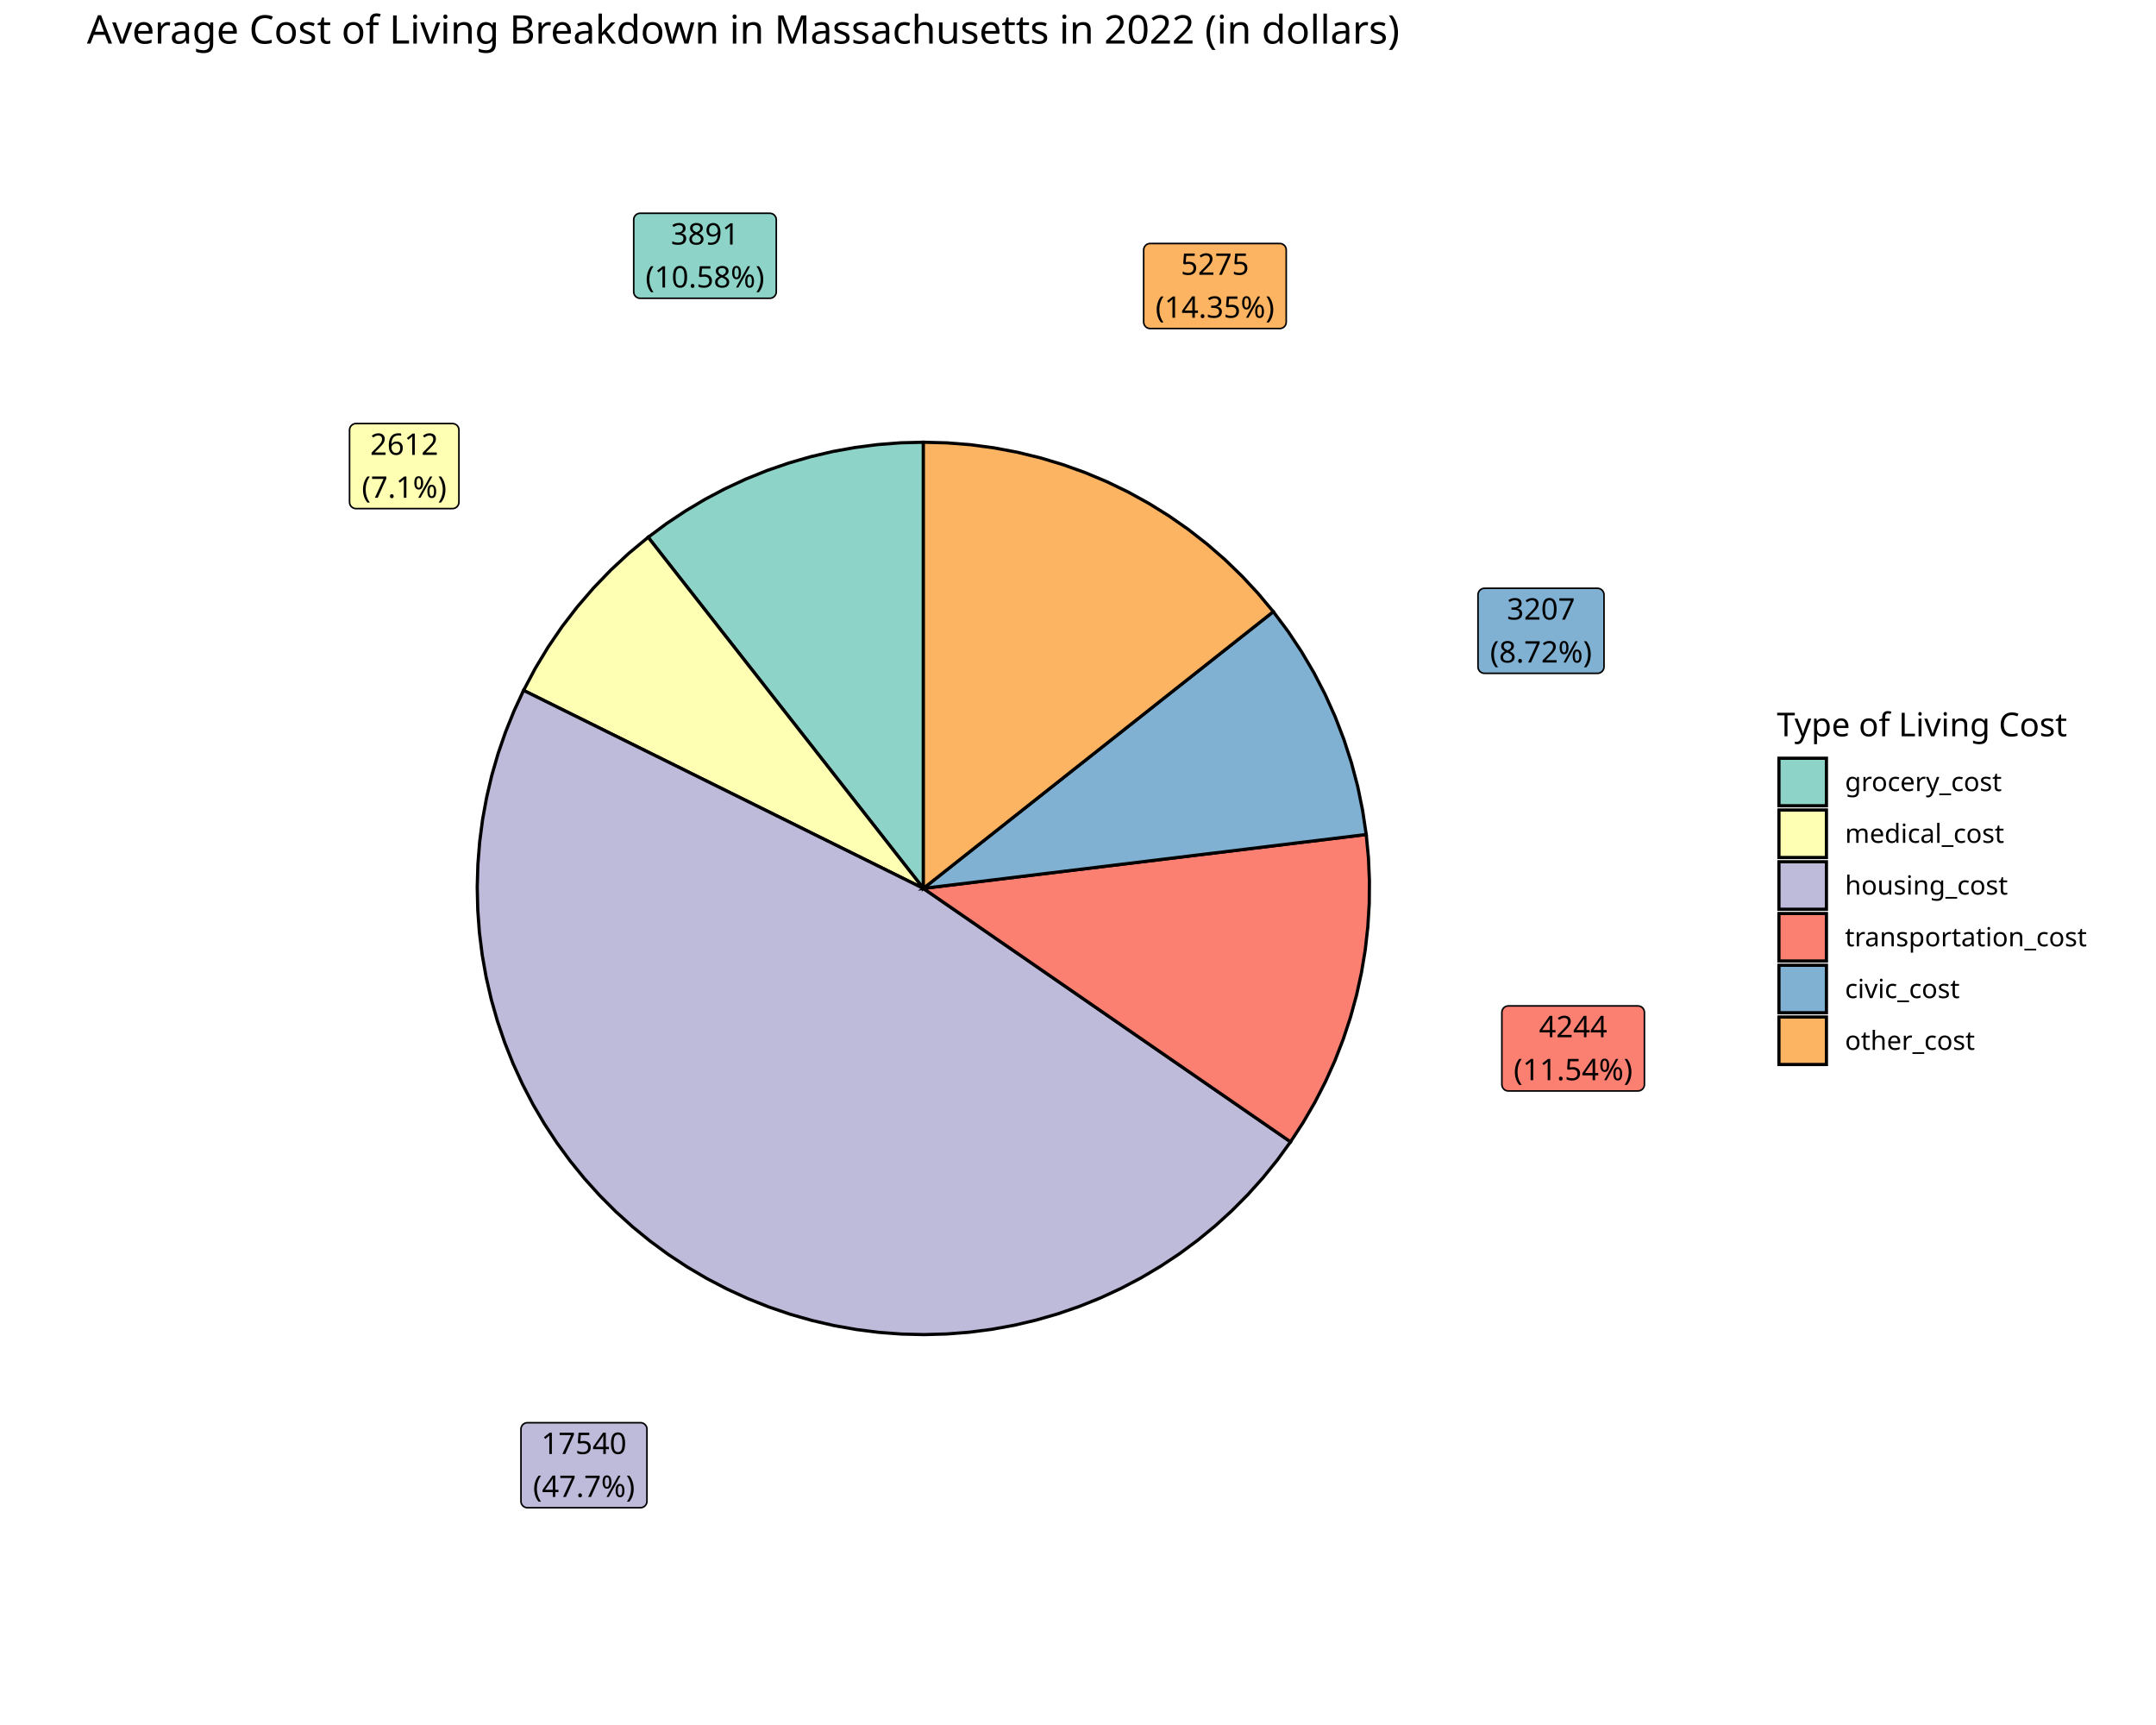
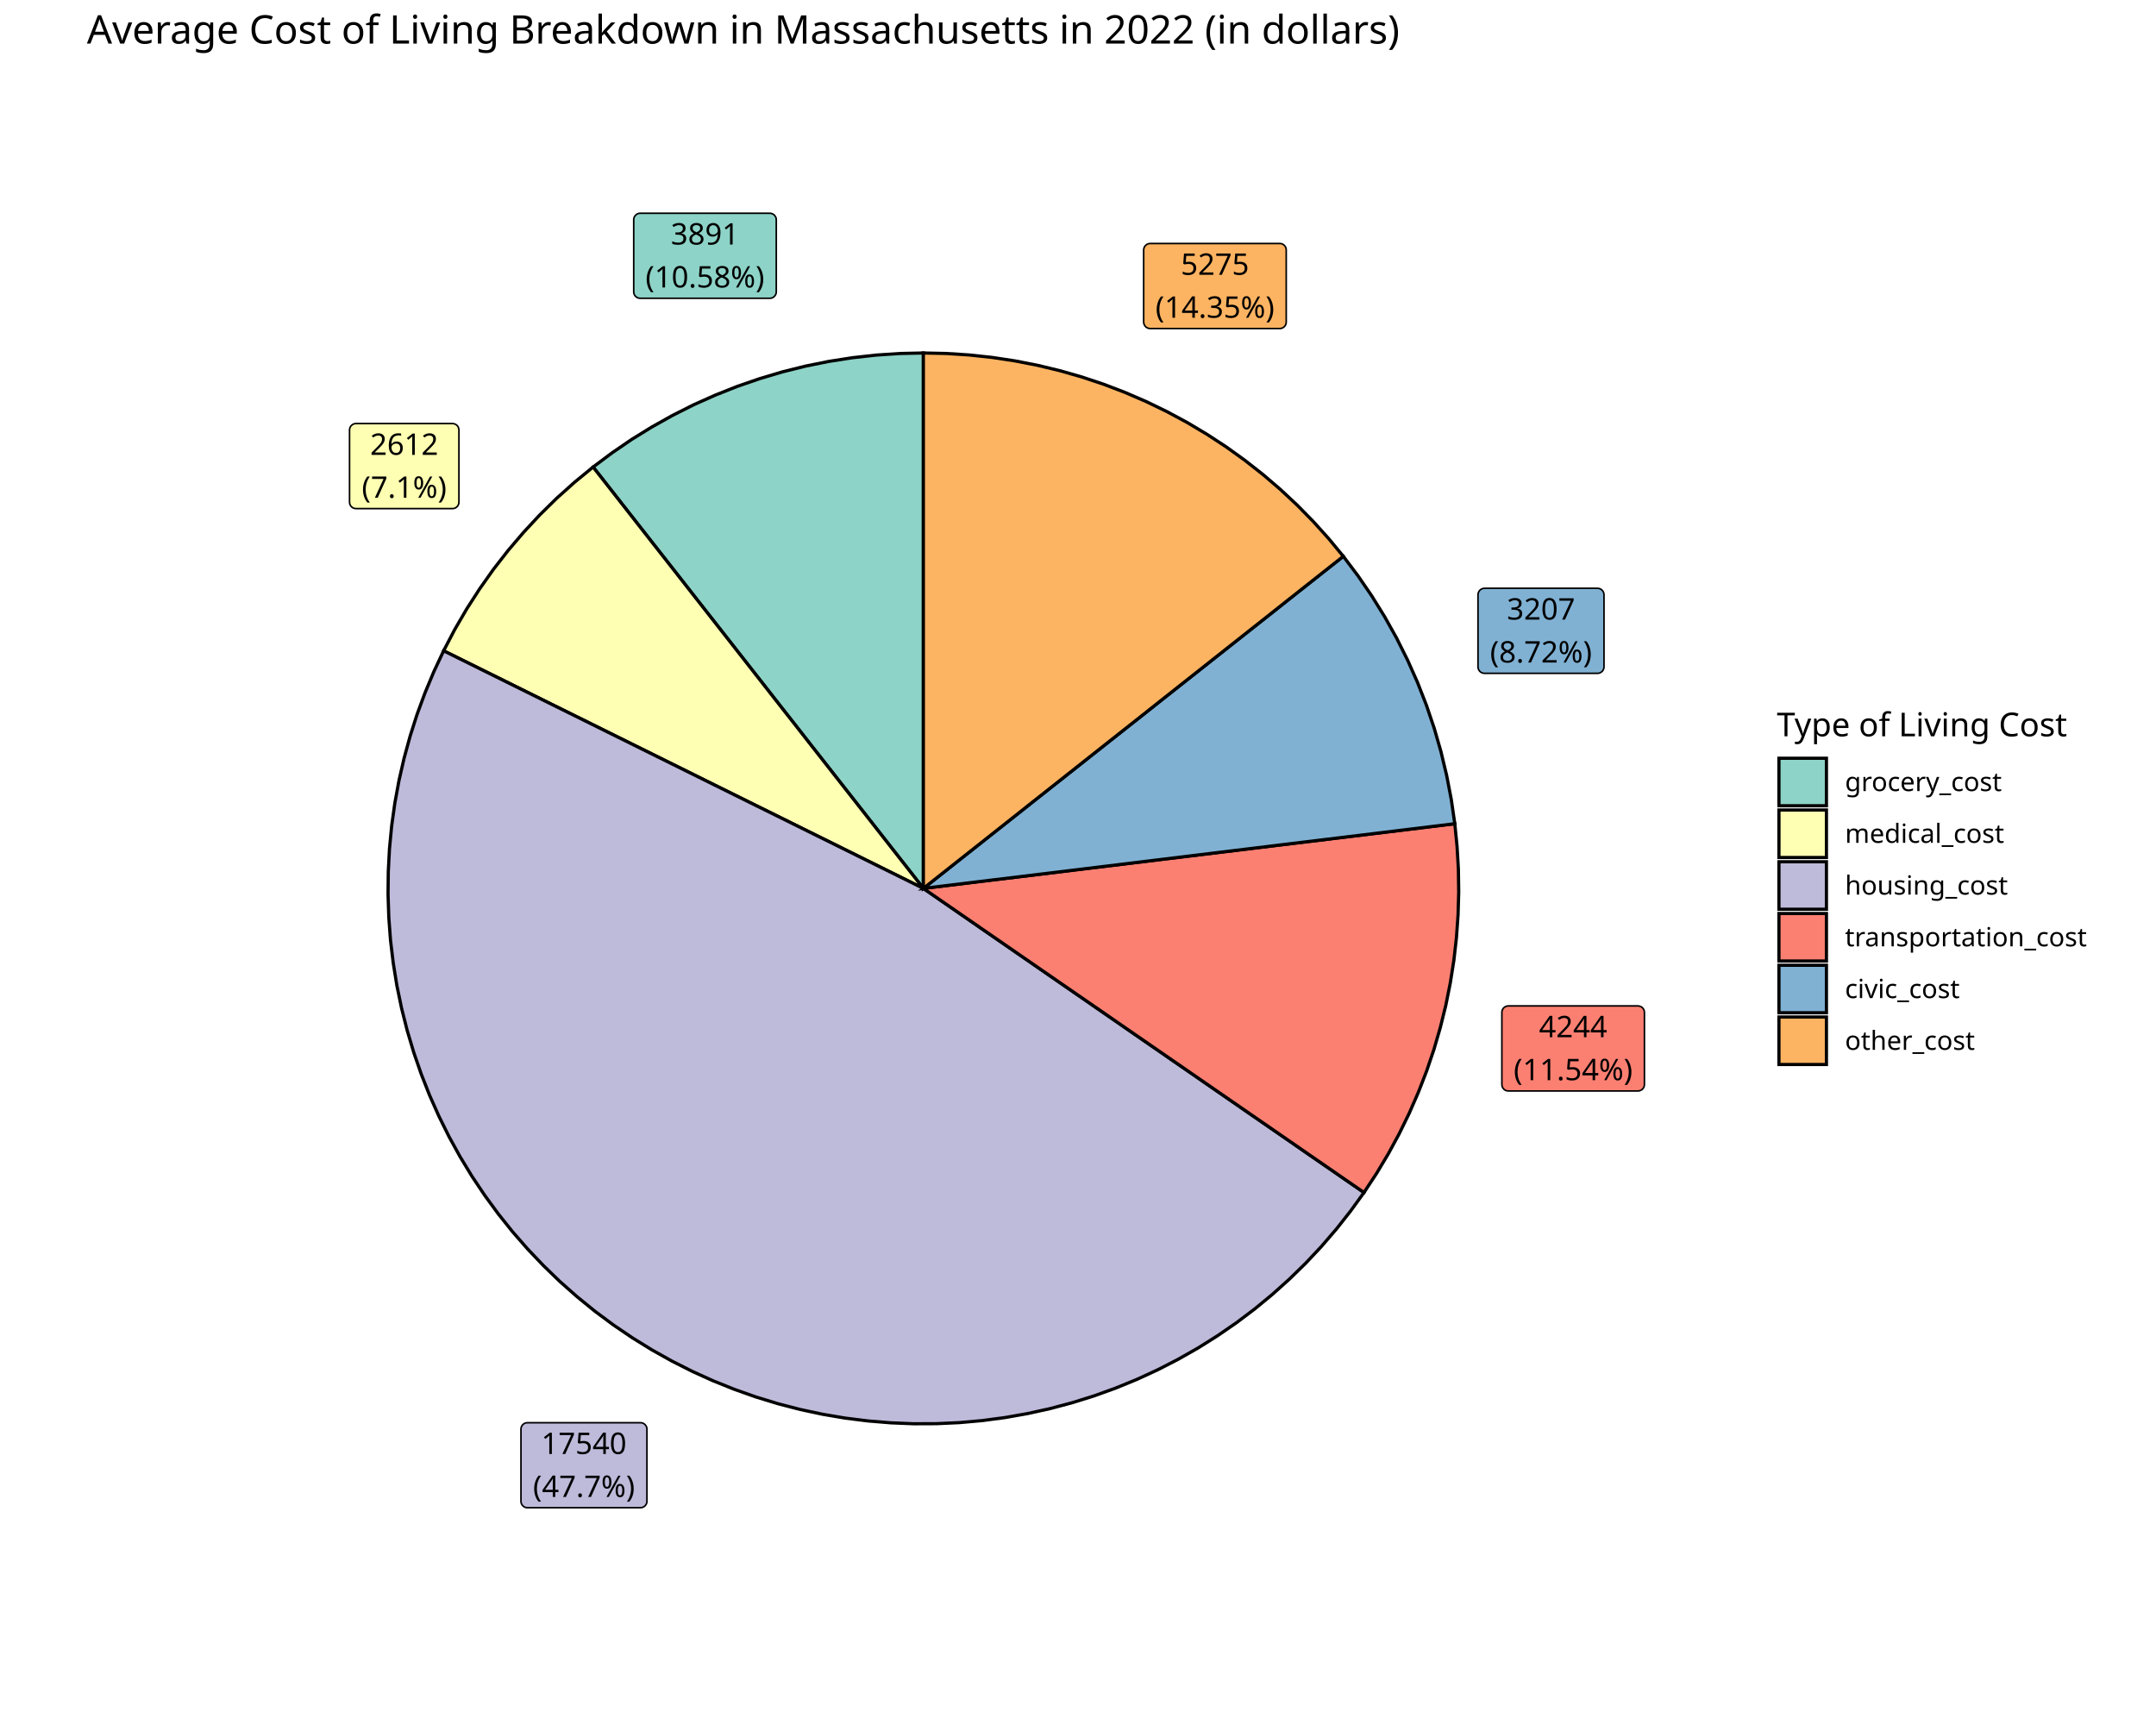
<svg xmlns="http://www.w3.org/2000/svg" class="svglite" data-engine-version="2.0" width="720.00pt" height="576.00pt" viewBox="0 0 720.00 576.00">
  <defs>
    <style type="text/css">
    .svglite line, .svglite polyline, .svglite polygon, .svglite path, .svglite rect, .svglite circle {
      fill: none;
      stroke: #000000;
      stroke-linecap: round;
      stroke-linejoin: round;
      stroke-miterlimit: 10.00;
    }
  </style>
  </defs>
  <rect width="100%" height="100%" style="stroke: none; fill: #FFFFFF;" />
  <defs>
    <clipPath id="cpMC4wMHw3MjAuMDB8MC4wMHw1NzYuMDA=">
      <rect x="0.00" y="0.00" width="720.00" height="576.00" />
    </clipPath>
  </defs>
  <g clip-path="url(#cpMC4wMHw3MjAuMDB8MC4wMHw1NzYuMDA=)">
</g>
  <defs>
    <clipPath id="cpMjkuMDF8NTg3LjcxfDE3LjMwfDU3Ni4wMA==">
      <rect x="29.01" y="17.30" width="558.70" height="558.70" />
    </clipPath>
  </defs>
  <g clip-path="url(#cpMjkuMDF8NTg3LjcxfDE3LjMwfDU3Ni4wMA==)">
-     <polygon points="308.36,296.65 308.36,288.81 308.36,280.97 308.36,273.13 308.36,265.29 308.36,257.45 308.36,249.60 308.36,241.76 308.36,233.92 308.36,226.08 308.36,218.24 308.36,210.40 308.36,202.56 308.36,194.71 308.36,186.87 308.36,179.03 308.36,171.19 308.36,163.35 308.36,155.51 308.36,147.67 300.74,147.86 293.15,148.45 285.59,149.42 278.09,150.77 270.68,152.51 263.36,154.63 256.16,157.11 249.09,159.96 242.18,163.17 235.44,166.73 228.90,170.63 222.56,174.85 216.45,179.40 221.28,185.57 226.12,191.74 230.96,197.91 235.80,204.08 240.63,210.25 245.47,216.42 250.31,222.60 255.15,228.77 259.98,234.94 264.82,241.11 269.66,247.28 274.50,253.45 279.33,259.62 284.17,265.80 289.01,271.97 293.85,278.14 298.68,284.31 303.52,290.48 308.36,296.65 308.36,296.65 " style="stroke-width: 1.07; stroke-linecap: butt; stroke-linejoin: miter; fill: #8DD3C7;" />
-     <polygon points="308.36,296.65 303.52,290.48 298.68,284.31 293.85,278.14 289.01,271.97 284.17,265.80 279.33,259.62 274.50,253.45 269.66,247.28 264.82,241.11 259.98,234.94 255.15,228.77 250.31,222.60 245.47,216.42 240.63,210.25 235.80,204.08 230.96,197.91 226.12,191.74 221.28,185.57 216.45,179.40 210.05,184.70 203.97,190.36 198.20,196.34 192.78,202.64 187.72,209.22 183.04,216.08 178.74,223.20 174.85,230.53 181.87,234.01 188.90,237.49 195.93,240.97 202.95,244.45 209.98,247.93 217.01,251.41 224.04,254.89 231.06,258.37 238.09,261.85 245.12,265.33 252.14,268.81 259.17,272.29 266.20,275.77 273.22,279.25 280.25,282.73 287.28,286.21 294.30,289.69 301.33,293.17 308.36,296.65 308.36,296.65 " style="stroke-width: 1.07; stroke-linecap: butt; stroke-linejoin: miter; fill: #FFFFB3;" />
-     <polygon points="308.36,296.65 301.33,293.17 294.30,289.69 287.28,286.21 280.25,282.73 273.22,279.25 266.20,275.77 259.17,272.29 252.14,268.81 245.12,265.33 238.09,261.85 231.06,258.37 224.04,254.89 217.01,251.41 209.98,247.93 202.95,244.45 195.93,240.97 188.90,237.49 181.87,234.01 174.85,230.53 171.66,237.40 168.83,244.42 166.36,251.57 164.25,258.84 162.52,266.21 161.16,273.65 160.18,281.16 159.59,288.70 159.37,296.27 159.55,303.83 160.10,311.38 161.04,318.89 162.36,326.34 164.06,333.72 166.13,341.00 168.56,348.16 171.36,355.20 174.51,362.08 178.00,368.79 181.83,375.32 185.99,381.64 190.46,387.74 195.24,393.61 200.31,399.23 205.66,404.59 211.27,409.66 217.14,414.45 223.24,418.93 229.56,423.09 236.08,426.93 242.79,430.43 249.67,433.59 256.70,436.39 263.86,438.84 271.14,440.91 278.51,442.62 285.96,443.94 293.47,444.89 301.02,445.46 308.58,445.64 316.15,445.43 323.69,444.85 331.20,443.88 338.65,442.53 346.01,440.80 353.29,438.70 360.44,436.24 367.46,433.41 374.33,430.23 381.03,426.71 387.54,422.85 393.85,418.67 399.93,414.17 405.78,409.37 411.38,404.28 416.71,398.91 421.77,393.27 426.53,387.39 430.98,381.27 424.53,376.82 418.07,372.36 411.62,367.91 405.17,363.46 398.71,359.00 392.26,354.55 385.80,350.10 379.35,345.64 372.90,341.19 366.44,336.73 359.99,332.28 353.54,327.83 347.08,323.37 340.63,318.92 334.17,314.47 327.72,310.01 321.27,305.56 314.81,301.11 308.36,296.65 308.36,296.65 " style="stroke-width: 1.07; stroke-linecap: butt; stroke-linejoin: miter; fill: #BEBADA;" />
-     <polygon points="308.36,296.65 314.81,301.11 321.27,305.56 327.72,310.01 334.17,314.47 340.63,318.92 347.08,323.37 353.54,327.83 359.99,332.28 366.44,336.73 372.90,341.19 379.35,345.64 385.80,350.10 392.26,354.55 398.71,359.00 405.17,363.46 411.62,367.91 418.07,372.36 424.53,376.82 430.98,381.27 435.20,374.81 439.07,368.14 442.60,361.27 445.77,354.24 448.56,347.05 450.98,339.72 453.02,332.28 454.67,324.74 455.93,317.13 456.79,309.46 457.26,301.76 457.32,294.04 456.99,286.33 456.25,278.65 448.47,279.60 440.68,280.55 432.90,281.49 425.12,282.44 417.33,283.39 409.55,284.34 401.77,285.28 393.98,286.23 386.20,287.18 378.41,288.13 370.63,289.07 362.85,290.02 355.06,290.97 347.28,291.91 339.49,292.86 331.71,293.81 323.93,294.76 316.14,295.70 308.36,296.65 308.36,296.65 " style="stroke-width: 1.07; stroke-linecap: butt; stroke-linejoin: miter; fill: #FB8072;" />
-     <polygon points="308.36,296.65 316.14,295.70 323.93,294.76 331.71,293.81 339.49,292.86 347.28,291.91 355.06,290.97 362.85,290.02 370.63,289.07 378.41,288.13 386.20,287.18 393.98,286.23 401.77,285.28 409.55,284.34 417.33,283.39 425.12,282.44 432.90,281.49 440.68,280.55 448.47,279.60 456.25,278.65 455.04,270.58 453.40,262.58 451.31,254.69 448.80,246.93 445.87,239.31 442.52,231.86 438.77,224.61 434.63,217.58 430.11,210.78 425.22,204.24 419.07,209.11 412.92,213.97 406.77,218.83 400.62,223.70 394.47,228.56 388.32,233.42 382.17,238.29 376.02,243.15 369.87,248.02 363.72,252.88 357.56,257.74 351.41,262.61 345.26,267.47 339.11,272.33 332.96,277.20 326.81,282.06 320.66,286.92 314.51,291.79 308.36,296.65 308.36,296.65 " style="stroke-width: 1.07; stroke-linecap: butt; stroke-linejoin: miter; fill: #80B1D3;" />
-     <polygon points="308.36,296.65 314.51,291.79 320.66,286.92 326.81,282.06 332.96,277.20 339.11,272.33 345.26,267.47 351.41,262.61 357.56,257.74 363.72,252.88 369.87,248.02 376.02,243.15 382.17,238.29 388.32,233.42 394.47,228.56 400.62,223.70 406.77,218.83 412.92,213.97 419.07,209.11 425.22,204.24 420.16,198.18 414.78,192.39 409.10,186.89 403.14,181.71 396.91,176.84 390.44,172.32 383.73,168.14 376.81,164.32 369.70,160.88 362.41,157.82 354.98,155.15 347.41,152.88 339.73,151.01 331.97,149.55 324.13,148.50 316.26,147.88 308.36,147.67 308.36,155.51 308.36,163.35 308.36,171.19 308.36,179.03 308.36,186.87 308.36,194.71 308.36,202.56 308.36,210.40 308.36,218.24 308.36,226.08 308.36,233.92 308.36,241.76 308.36,249.60 308.36,257.45 308.36,265.29 308.36,273.13 308.36,280.97 308.36,288.81 308.36,296.65 308.36,296.65 " style="stroke-width: 1.07; stroke-linecap: butt; stroke-linejoin: miter; fill: #FDB462;" />
+     <polygon points="308.36,296.65 308.36,288.88 308.36,281.11 308.36,273.33 308.36,265.56 308.36,257.79 308.36,250.01 308.36,242.24 308.36,234.47 308.36,226.69 308.36,218.92 308.36,211.15 308.36,203.37 308.36,195.60 308.36,187.83 308.36,180.05 308.36,172.28 308.36,164.51 308.36,156.74 308.36,148.96 308.36,141.19 308.36,133.42 308.36,125.64 308.36,117.87 300.44,118.04 292.53,118.57 284.66,119.45 276.83,120.67 269.06,122.24 261.37,124.15 253.78,126.41 246.29,128.99 238.92,131.91 231.69,135.14 224.61,138.70 217.69,142.57 210.95,146.73 204.41,151.20 198.06,155.95 202.86,162.06 207.65,168.18 212.45,174.30 217.24,180.42 222.04,186.53 226.84,192.65 231.63,198.77 236.43,204.89 241.22,211.00 246.02,217.12 250.81,223.24 255.61,229.36 260.40,235.48 265.20,241.59 269.99,247.71 274.79,253.83 279.59,259.95 284.38,266.06 289.18,272.18 293.97,278.30 298.77,284.42 303.56,290.53 308.36,296.65 308.36,296.65 " style="stroke-width: 1.07; stroke-linecap: butt; stroke-linejoin: miter; fill: #8DD3C7;" />
+     <polygon points="308.36,296.65 303.56,290.53 298.77,284.42 293.97,278.30 289.18,272.18 284.38,266.06 279.59,259.95 274.79,253.83 269.99,247.71 265.20,241.59 260.40,235.48 255.61,229.36 250.81,223.24 246.02,217.12 241.22,211.00 236.43,204.89 231.63,198.77 226.84,192.65 222.04,186.53 217.24,180.42 212.45,174.30 207.65,168.18 202.86,162.06 198.06,155.95 191.90,161.01 185.96,166.33 180.27,171.92 174.84,177.76 169.67,183.83 164.77,190.13 160.17,196.64 155.85,203.35 151.84,210.24 148.15,217.31 155.11,220.76 162.08,224.21 169.04,227.66 176.01,231.11 182.97,234.56 189.94,238.01 196.91,241.46 203.87,244.91 210.84,248.36 217.80,251.81 224.77,255.26 231.73,258.71 238.70,262.16 245.67,265.61 252.63,269.06 259.60,272.50 266.56,275.95 273.53,279.40 280.50,282.85 287.46,286.30 294.43,289.75 301.39,293.20 308.36,296.65 308.36,296.65 " style="stroke-width: 1.07; stroke-linecap: butt; stroke-linejoin: miter; fill: #FFFFB3;" />
+     <polygon points="308.36,296.65 301.39,293.20 294.43,289.75 287.46,286.30 280.50,282.85 273.53,279.40 266.56,275.95 259.60,272.50 252.63,269.06 245.67,265.61 238.70,262.16 231.73,258.71 224.77,255.26 217.80,251.81 210.84,248.36 203.87,244.91 196.91,241.46 189.94,238.01 182.97,234.56 176.01,231.11 169.04,227.66 162.08,224.21 155.11,220.76 148.15,217.31 144.90,224.24 141.95,231.31 139.30,238.49 136.97,245.78 134.95,253.16 133.24,260.63 131.86,268.15 130.80,275.74 130.07,283.36 129.67,291.00 129.59,298.65 129.84,306.30 130.41,313.94 131.32,321.54 132.54,329.10 134.09,336.59 135.96,344.01 138.15,351.35 140.65,358.59 143.45,365.71 146.56,372.70 149.96,379.56 153.66,386.27 157.63,392.81 161.89,399.17 166.41,405.35 171.19,411.32 176.23,417.09 181.51,422.63 187.01,427.95 192.75,433.02 198.69,437.85 204.83,442.41 211.17,446.71 217.68,450.73 224.36,454.47 231.19,457.92 238.17,461.08 245.27,463.93 252.49,466.48 259.81,468.72 267.22,470.64 274.70,472.24 282.25,473.52 289.85,474.47 297.48,475.10 305.12,475.41 312.78,475.38 320.43,475.03 328.05,474.35 335.64,473.34 343.18,472.01 350.65,470.36 358.05,468.39 365.36,466.11 372.56,463.51 379.64,460.61 386.59,457.41 393.40,453.91 400.06,450.13 406.54,446.06 412.85,441.72 418.96,437.12 424.87,432.25 430.57,427.14 436.05,421.79 441.29,416.21 446.28,410.41 451.02,404.40 455.51,398.19 449.11,393.78 442.71,389.36 436.31,384.95 429.92,380.53 423.52,376.12 417.12,371.71 410.72,367.29 404.32,362.88 397.93,358.46 391.53,354.05 385.13,349.63 378.73,345.22 372.34,340.80 365.94,336.39 359.54,331.97 353.14,327.56 346.74,323.14 340.35,318.73 333.95,314.31 327.55,309.90 321.15,305.48 314.76,301.07 308.36,296.65 308.36,296.65 " style="stroke-width: 1.07; stroke-linecap: butt; stroke-linejoin: miter; fill: #BEBADA;" />
+     <polygon points="308.36,296.65 314.76,301.07 321.15,305.48 327.55,309.90 333.95,314.31 340.35,318.73 346.74,323.14 353.14,327.56 359.54,331.97 365.94,336.39 372.34,340.80 378.73,345.22 385.13,349.63 391.53,354.05 397.93,358.46 404.32,362.88 410.72,367.29 417.12,371.71 423.52,376.12 429.92,380.53 436.31,384.95 442.71,389.36 449.11,393.78 455.51,398.19 459.70,391.83 463.62,385.29 467.26,378.59 470.61,371.73 473.66,364.75 476.42,357.64 478.87,350.41 481.00,343.09 482.83,335.69 484.33,328.21 485.52,320.68 486.38,313.11 486.92,305.50 487.14,297.88 487.03,290.25 486.59,282.64 485.83,275.05 478.12,275.99 470.40,276.93 462.68,277.87 454.97,278.81 447.25,279.75 439.53,280.69 431.82,281.62 424.10,282.56 416.39,283.50 408.67,284.44 400.95,285.38 393.24,286.32 385.52,287.26 377.80,288.20 370.09,289.14 362.37,290.08 354.66,291.02 346.94,291.96 339.22,292.90 331.51,293.83 323.79,294.77 316.07,295.71 308.36,296.65 308.36,296.65 " style="stroke-width: 1.07; stroke-linecap: butt; stroke-linejoin: miter; fill: #FB8072;" />
+     <polygon points="308.36,296.65 316.07,295.71 323.79,294.77 331.51,293.83 339.22,292.90 346.94,291.96 354.66,291.02 362.37,290.08 370.09,289.14 377.80,288.20 385.52,287.26 393.24,286.32 400.95,285.38 408.67,284.44 416.39,283.50 424.10,282.56 431.82,281.62 439.53,280.69 447.25,279.75 454.97,278.81 462.68,277.87 470.40,276.93 478.12,275.99 485.83,275.05 484.66,266.97 483.12,258.96 481.22,251.02 478.96,243.17 476.34,235.44 473.37,227.84 470.05,220.38 466.40,213.08 462.42,205.95 458.12,199.01 453.51,192.28 448.60,185.76 442.50,190.58 436.40,195.40 430.30,200.22 424.21,205.05 418.11,209.87 412.01,214.69 405.91,219.51 399.82,224.33 393.72,229.15 387.62,233.97 381.53,238.80 375.43,243.62 369.33,248.44 363.23,253.26 357.14,258.08 351.04,262.90 344.94,267.72 338.84,272.55 332.75,277.37 326.65,282.19 320.55,287.01 314.46,291.83 308.36,296.65 308.36,296.65 " style="stroke-width: 1.07; stroke-linecap: butt; stroke-linejoin: miter; fill: #80B1D3;" />
+     <polygon points="308.36,296.65 314.46,291.83 320.55,287.01 326.65,282.19 332.75,277.37 338.84,272.55 344.94,267.72 351.04,262.90 357.14,258.08 363.23,253.26 369.33,248.44 375.43,243.62 381.53,238.80 387.62,233.97 393.72,229.15 399.82,224.33 405.91,219.51 412.01,214.69 418.11,209.87 424.21,205.05 430.30,200.22 436.40,195.40 442.50,190.58 448.60,185.76 443.71,179.84 438.57,174.14 433.19,168.66 427.58,163.42 421.75,158.43 415.71,153.69 409.48,149.21 403.05,145.01 396.46,141.08 389.70,137.44 382.79,134.10 375.74,131.05 368.57,128.31 361.29,125.88 353.91,123.77 346.45,121.97 338.91,120.50 331.33,119.35 323.69,118.53 316.03,118.03 308.36,117.87 308.36,125.64 308.36,133.42 308.36,141.19 308.36,148.96 308.36,156.74 308.36,164.51 308.36,172.28 308.36,180.05 308.36,187.83 308.36,195.60 308.36,203.37 308.36,211.15 308.36,218.92 308.36,226.69 308.36,234.47 308.36,242.24 308.36,250.01 308.36,257.79 308.36,265.56 308.36,273.33 308.36,281.11 308.36,288.88 308.36,296.65 308.36,296.65 " style="stroke-width: 1.07; stroke-linecap: butt; stroke-linejoin: miter; fill: #FDB462;" />
    <polygon points="213.79,99.60 257.08,99.60 256.99,99.60 257.34,99.59 257.68,99.52 258.00,99.40 258.30,99.22 258.57,99.00 258.80,98.74 258.99,98.45 259.13,98.13 259.21,97.79 259.24,97.44 259.24,97.44 259.24,73.37 259.24,73.37 259.21,73.02 259.13,72.69 258.99,72.37 258.80,72.07 258.57,71.81 258.30,71.59 258.00,71.42 257.68,71.30 257.34,71.23 257.08,71.21 213.79,71.21 214.05,71.23 213.70,71.21 213.35,71.25 213.02,71.35 212.71,71.50 212.42,71.70 212.17,71.94 211.96,72.22 211.80,72.52 211.69,72.85 211.63,73.20 211.63,73.37 211.63,97.44 211.63,97.27 211.63,97.62 211.69,97.96 211.80,98.29 211.96,98.60 212.17,98.88 212.42,99.12 212.71,99.31 213.02,99.46 213.35,99.56 213.70,99.60 " style="stroke-width: 0.53; fill: #8DD3C7;" />
    <text x="235.43" y="81.66" text-anchor="middle" style="font-size: 9.96px; font-family: sans;" textLength="22.16px" lengthAdjust="spacingAndGlyphs">3891</text>
    <text x="235.43" y="96.00" text-anchor="middle" style="font-size: 9.96px; font-family: sans;" textLength="40.41px" lengthAdjust="spacingAndGlyphs">(10.58%)</text>
    <polygon points="118.89,169.82 151.10,169.82 151.01,169.82 151.36,169.81 151.70,169.74 152.03,169.62 152.33,169.44 152.60,169.22 152.83,168.96 153.01,168.67 153.15,168.35 153.23,168.01 153.26,167.66 153.26,167.66 153.26,143.59 153.26,143.59 153.23,143.24 153.15,142.91 153.01,142.59 152.83,142.29 152.60,142.03 152.33,141.81 152.03,141.64 151.70,141.52 151.36,141.45 151.10,141.43 118.89,141.43 119.15,141.45 118.80,141.43 118.46,141.47 118.12,141.57 117.81,141.72 117.52,141.92 117.27,142.16 117.06,142.44 116.90,142.74 116.79,143.07 116.74,143.42 116.73,143.59 116.73,167.66 116.74,167.49 116.74,167.84 116.79,168.18 116.90,168.51 117.06,168.82 117.27,169.10 117.52,169.34 117.81,169.54 118.12,169.68 118.46,169.78 118.80,169.82 " style="stroke-width: 0.53; fill: #FFFFB3;" />
    <text x="134.99" y="151.88" text-anchor="middle" style="font-size: 9.96px; font-family: sans;" textLength="22.16px" lengthAdjust="spacingAndGlyphs">2612</text>
    <text x="134.99" y="166.22" text-anchor="middle" style="font-size: 9.96px; font-family: sans;" textLength="29.33px" lengthAdjust="spacingAndGlyphs">(7.1%)</text>
    <polygon points="176.14,503.45 213.89,503.45 213.80,503.45 214.15,503.43 214.49,503.36 214.81,503.24 215.11,503.07 215.38,502.85 215.61,502.59 215.80,502.29 215.94,501.97 216.02,501.64 216.05,501.29 216.05,501.29 216.05,477.22 216.05,477.22 216.02,476.87 215.94,476.53 215.80,476.21 215.61,475.92 215.38,475.66 215.11,475.44 214.81,475.26 214.49,475.14 214.15,475.07 213.89,475.06 176.14,475.06 176.40,475.07 176.05,475.06 175.70,475.10 175.37,475.20 175.06,475.35 174.77,475.54 174.52,475.78 174.31,476.06 174.15,476.37 174.04,476.70 173.98,477.04 173.98,477.22 173.98,501.29 173.98,501.12 173.98,501.46 174.04,501.81 174.15,502.14 174.31,502.44 174.52,502.72 174.77,502.96 175.06,503.16 175.37,503.31 175.70,503.41 176.05,503.45 " style="stroke-width: 0.53; fill: #BEBADA;" />
    <text x="195.01" y="485.51" text-anchor="middle" style="font-size: 9.96px; font-family: sans;" textLength="27.69px" lengthAdjust="spacingAndGlyphs">17540</text>
    <text x="195.01" y="499.85" text-anchor="middle" style="font-size: 9.96px; font-family: sans;" textLength="34.87px" lengthAdjust="spacingAndGlyphs">(47.7%)</text>
    <polygon points="503.71,364.29 547.00,364.29 546.91,364.28 547.26,364.27 547.60,364.20 547.92,364.08 548.23,363.90 548.49,363.68 548.73,363.42 548.91,363.13 549.05,362.81 549.13,362.47 549.16,362.13 549.16,362.13 549.16,338.05 549.16,338.05 549.13,337.71 549.05,337.37 548.91,337.05 548.73,336.75 548.49,336.49 548.23,336.27 547.92,336.10 547.60,335.98 547.26,335.91 547.00,335.89 503.71,335.89 503.97,335.91 503.62,335.89 503.28,335.94 502.94,336.03 502.63,336.18 502.34,336.38 502.09,336.62 501.88,336.90 501.72,337.21 501.61,337.54 501.56,337.88 501.55,338.05 501.55,362.13 501.56,361.95 501.56,362.30 501.61,362.64 501.72,362.97 501.88,363.28 502.09,363.56 502.34,363.80 502.63,364.00 502.94,364.15 503.28,364.24 503.62,364.28 " style="stroke-width: 0.53; fill: #FB8072;" />
    <text x="525.35" y="346.35" text-anchor="middle" style="font-size: 9.96px; font-family: sans;" textLength="22.16px" lengthAdjust="spacingAndGlyphs">4244</text>
    <text x="525.35" y="360.69" text-anchor="middle" style="font-size: 9.96px; font-family: sans;" textLength="40.41px" lengthAdjust="spacingAndGlyphs">(11.54%)</text>
    <polygon points="495.74,224.83 533.50,224.83 533.41,224.83 533.76,224.82 534.10,224.75 534.42,224.62 534.72,224.45 534.99,224.23 535.22,223.97 535.41,223.68 535.54,223.36 535.63,223.02 535.66,222.67 535.66,222.67 535.66,198.60 535.66,198.60 535.63,198.25 535.54,197.92 535.41,197.60 535.22,197.30 534.99,197.04 534.72,196.82 534.42,196.65 534.10,196.52 533.76,196.46 533.50,196.44 495.74,196.44 496.01,196.46 495.66,196.44 495.31,196.48 494.98,196.58 494.66,196.73 494.38,196.93 494.13,197.17 493.92,197.44 493.76,197.75 493.65,198.08 493.59,198.43 493.58,198.60 493.58,222.67 493.59,222.50 493.59,222.85 493.65,223.19 493.76,223.52 493.92,223.83 494.13,224.11 494.38,224.35 494.66,224.54 494.98,224.69 495.31,224.79 495.66,224.83 " style="stroke-width: 0.53; fill: #80B1D3;" />
    <text x="514.62" y="206.89" text-anchor="middle" style="font-size: 9.96px; font-family: sans;" textLength="22.16px" lengthAdjust="spacingAndGlyphs">3207</text>
    <text x="514.62" y="221.23" text-anchor="middle" style="font-size: 9.96px; font-family: sans;" textLength="34.87px" lengthAdjust="spacingAndGlyphs">(8.72%)</text>
    <polygon points="384.09,109.70 427.38,109.70 427.30,109.70 427.64,109.69 427.98,109.62 428.31,109.49 428.61,109.32 428.88,109.10 429.11,108.84 429.29,108.55 429.43,108.23 429.51,107.89 429.54,107.54 429.54,107.54 429.54,83.47 429.54,83.47 429.51,83.12 429.43,82.78 429.29,82.46 429.11,82.17 428.88,81.91 428.61,81.69 428.31,81.52 427.98,81.39 427.64,81.32 427.38,81.31 384.09,81.31 384.35,81.32 384.01,81.31 383.66,81.35 383.33,81.45 383.01,81.60 382.73,81.80 382.48,82.04 382.27,82.31 382.11,82.62 382.00,82.95 381.94,83.29 381.93,83.47 381.93,107.54 381.94,107.37 381.94,107.72 382.00,108.06 382.11,108.39 382.27,108.70 382.48,108.97 382.73,109.22 383.01,109.41 383.33,109.56 383.66,109.66 384.01,109.70 " style="stroke-width: 0.53; fill: #FDB462;" />
    <text x="405.74" y="91.76" text-anchor="middle" style="font-size: 9.96px; font-family: sans;" textLength="22.16px" lengthAdjust="spacingAndGlyphs">5275</text>
    <text x="405.74" y="106.10" text-anchor="middle" style="font-size: 9.96px; font-family: sans;" textLength="40.41px" lengthAdjust="spacingAndGlyphs">(14.35%)</text>
  </g>
  <g clip-path="url(#cpMC4wMHw3MjAuMDB8MC4wMHw1NzYuMDA=)">
    <text x="593.38" y="245.86" style="font-size: 11.00px; font-family: sans;" textLength="94.17px" lengthAdjust="spacingAndGlyphs">Type of Living Cost</text>
    <rect x="594.08" y="253.19" width="15.86" height="15.86" style="stroke-width: 1.07; stroke-linecap: butt; stroke-linejoin: miter; fill: #8DD3C7;" />
    <rect x="594.08" y="270.47" width="15.86" height="15.86" style="stroke-width: 1.07; stroke-linecap: butt; stroke-linejoin: miter; fill: #FFFFB3;" />
    <rect x="594.08" y="287.75" width="15.86" height="15.86" style="stroke-width: 1.07; stroke-linecap: butt; stroke-linejoin: miter; fill: #BEBADA;" />
    <rect x="594.08" y="305.03" width="15.86" height="15.86" style="stroke-width: 1.07; stroke-linecap: butt; stroke-linejoin: miter; fill: #FB8072;" />
    <rect x="594.08" y="322.31" width="15.86" height="15.86" style="stroke-width: 1.07; stroke-linecap: butt; stroke-linejoin: miter; fill: #80B1D3;" />
    <rect x="594.08" y="339.59" width="15.86" height="15.86" style="stroke-width: 1.07; stroke-linecap: butt; stroke-linejoin: miter; fill: #FDB462;" />
    <text x="616.14" y="264.15" style="font-size: 8.80px; font-family: sans;" textLength="50.39px" lengthAdjust="spacingAndGlyphs">grocery_cost</text>
    <text x="616.14" y="281.43" style="font-size: 8.80px; font-family: sans;" textLength="51.37px" lengthAdjust="spacingAndGlyphs">medical_cost</text>
    <text x="616.14" y="298.71" style="font-size: 8.80px; font-family: sans;" textLength="51.87px" lengthAdjust="spacingAndGlyphs">housing_cost</text>
    <text x="616.14" y="315.99" style="font-size: 8.80px; font-family: sans;" textLength="74.85px" lengthAdjust="spacingAndGlyphs">transportation_cost</text>
    <text x="616.14" y="333.27" style="font-size: 8.80px; font-family: sans;" textLength="38.16px" lengthAdjust="spacingAndGlyphs">civic_cost</text>
    <text x="616.14" y="350.55" style="font-size: 8.80px; font-family: sans;" textLength="41.10px" lengthAdjust="spacingAndGlyphs">other_cost</text>
    <text x="29.01" y="14.56" style="font-size: 13.20px; font-family: sans;" textLength="420.48px" lengthAdjust="spacingAndGlyphs">Average Cost of Living Breakdown in Massachusetts in 2022 (in dollars)</text>
  </g>
</svg>
